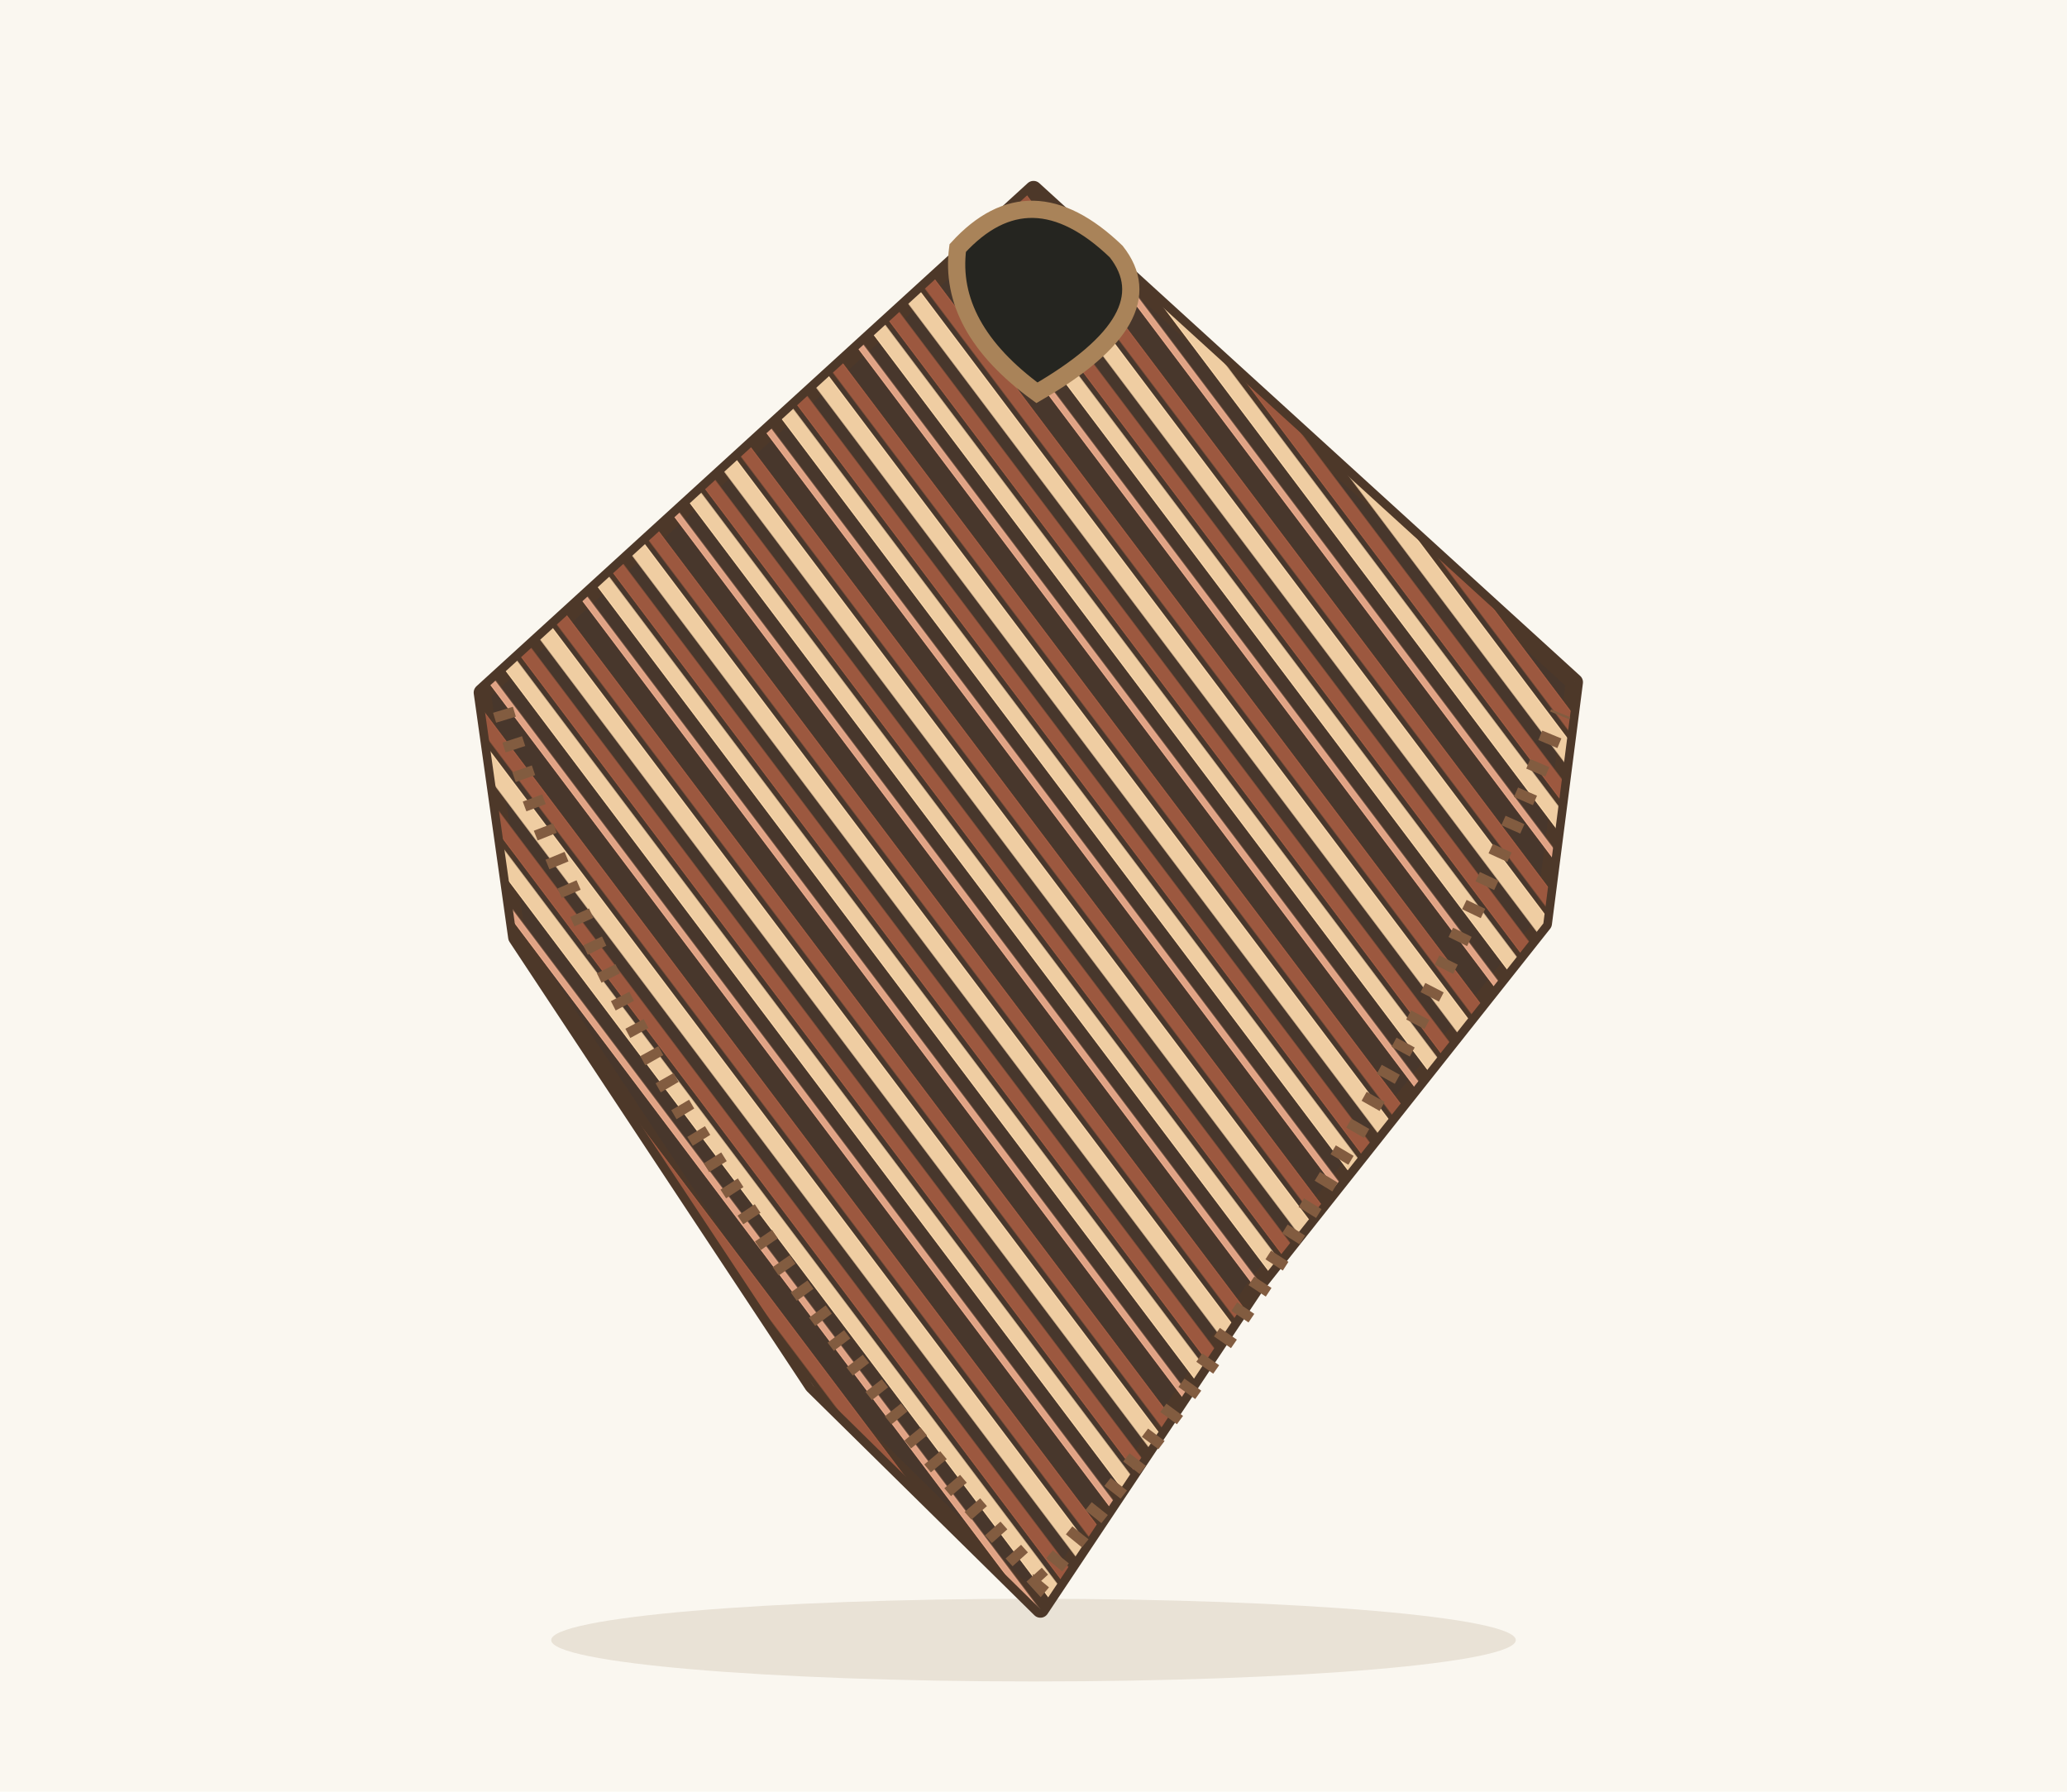
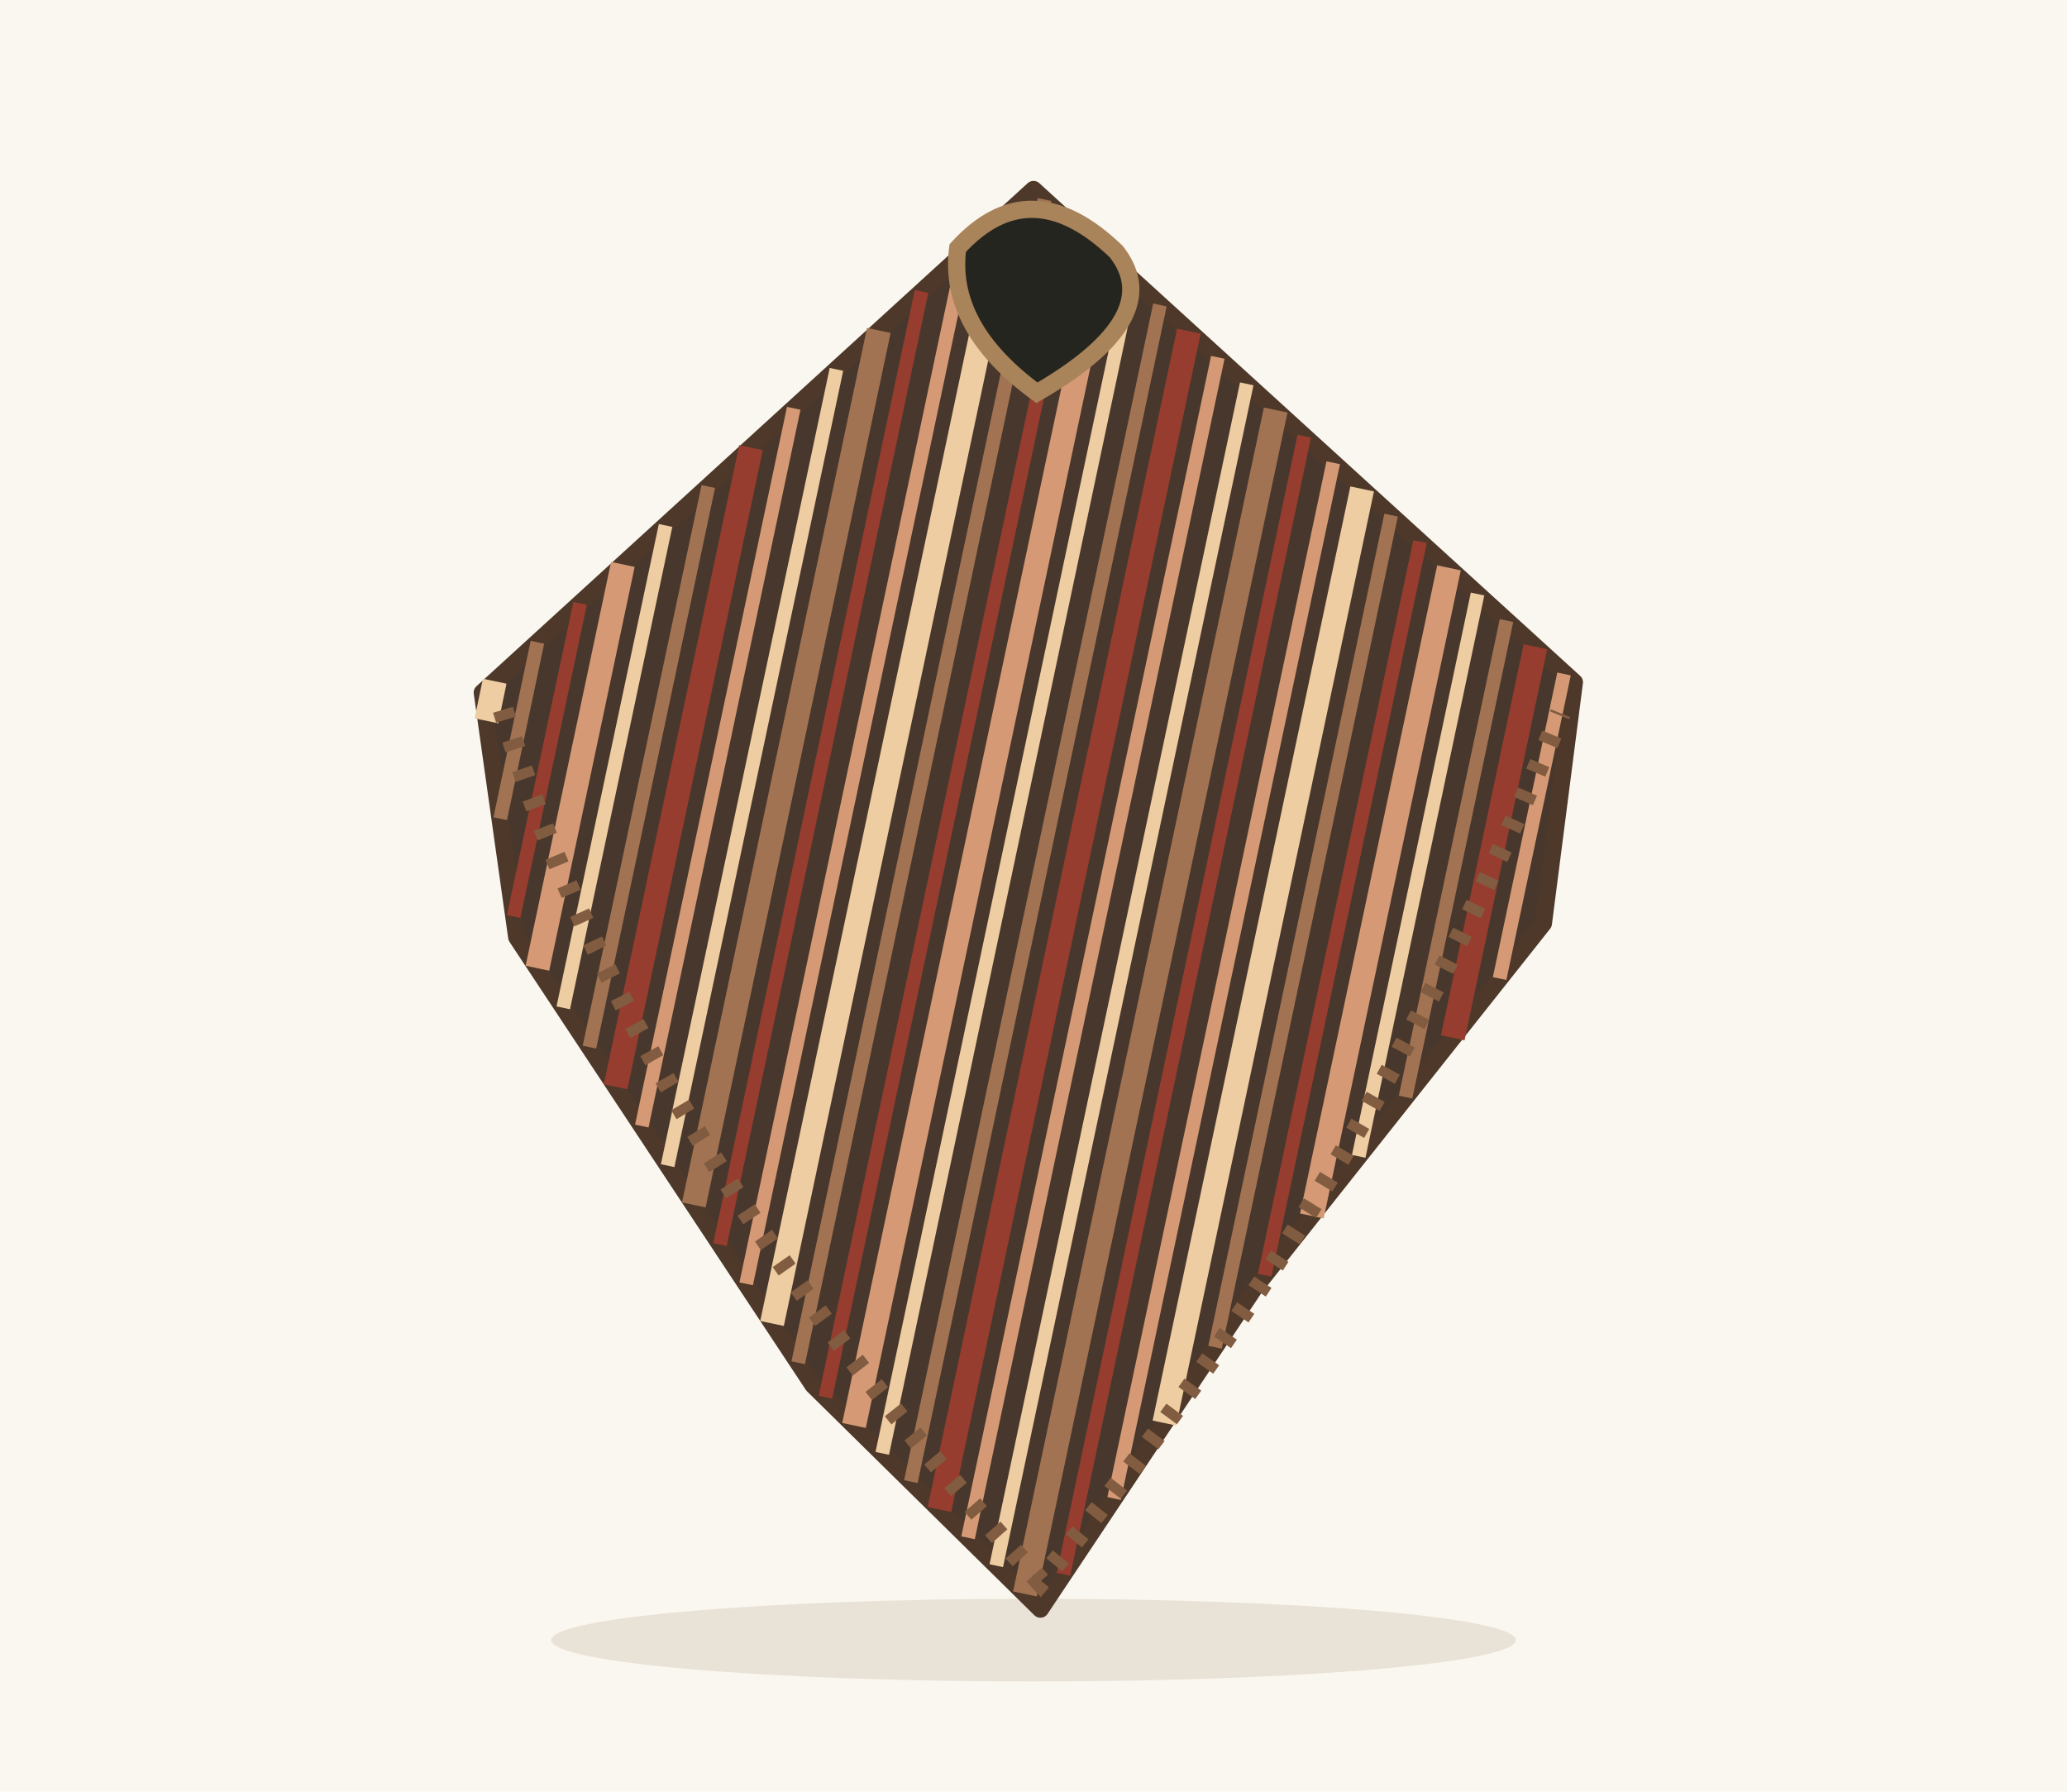
<svg xmlns="http://www.w3.org/2000/svg" width="600" height="520" viewBox="0 0 600 520">
-   <defs>
-     <pattern id="grain" patternUnits="userSpaceOnUse" width="13" height="12">
-       <path d="M0 2h5m5 4h2m-9 4h5" stroke="#fff7d7" stroke-width="1.35" opacity=".32" />
-     </pattern>
-     <pattern id="weave" patternUnits="userSpaceOnUse" width="20" height="15">
-       <path d="M-3 7L9 0m-2 14L20 6m-4 13 12-8" stroke="#714e32" stroke-width="5" />
-       <path d="M-3 8L9 1m-2 14L20 7m-4 13 12-8" stroke="#eed59d" stroke-width="2.3" />
-     </pattern>
-     <pattern id="felt" patternUnits="userSpaceOnUse" width="22" height="18">
-       <path d="M1 9q3-4 8-2m4 7q4-4 8-3m-7-8q4-4 9-2" fill="none" stroke="#7d6758" stroke-width="1.8" opacity=".6" />
-     </pattern>
-     <pattern id="cloth" patternUnits="userSpaceOnUse" width="35" height="20">
-       <path d="M0 0v20m12-20v20m18-20v20" stroke="#c9a393" stroke-width="3" />
-       <path d="M5 0v20m12-20v20" stroke="#49422c" stroke-width="3" />
-       <path d="M20 0v20m8-20v20" stroke="#356d57" stroke-width="4" />
-     </pattern>
-     <pattern id="stripes" patternUnits="userSpaceOnUse" width="36" height="36" patternTransform="rotate(-37)">
-       <path d="M2 0v38m14-38v38" stroke="#efcda2" stroke-width="5" />
-       <path d="M8 0v38m14-38v38" stroke="#9c583f" stroke-width="4" />
-       <path d="M31 0v38" stroke="#e0a385" stroke-width="2" />
-     </pattern>
-   </defs>
  <path d="M0 0h600v520H0Z" fill="#faf7f0" />
  <ellipse cx="300" cy="476" rx="140" ry="12" fill="#e9e2d6" />
  <path d="M300 55L457 198L448 268L364 374L302 467L236 402L150 272L140 201Z" fill="#48372c" stroke="#4d3829" stroke-width="5" stroke-linejoin="round" />
-   <path d="M300 55L457 198L448 268L364 374L302 467L236 402L150 272L140 201Z" fill="url(#stripes)" />
+   <path d="" stroke="#efcda2" stroke-width="7" />
+   <path d="" stroke="#a17353" stroke-width="4" />
+   <path d="" stroke="#963d2f" stroke-width="4" />
+   <path d="" stroke="#d59a75" stroke-width="7" />
+   <path d="" stroke="#efcda2" stroke-width="4" />
+   <path d="" stroke="#a17353" stroke-width="4" />
+   <path d="" stroke="#963d2f" stroke-width="7" />
+   <path d="" stroke="#d59a75" stroke-width="4" />
+   <path d="" stroke="#efcda2" stroke-width="4" />
+   <path d="" stroke="#a17353" stroke-width="7" />
+   <path d="" stroke="#963d2f" stroke-width="4" />
+   <path d="" stroke="#d59a75" stroke-width="4" />
+   <path d="M143.6 197.7L141.2 209.2" stroke="#efcda2" stroke-width="7" />
+   <path d="M156.0 186.4L145.2 237.6" stroke="#a17353" stroke-width="4" />
+   <path d="M168.4 175.1L149.1 266.0" stroke="#963d2f" stroke-width="4" />
+   <path d="M180.8 163.8L156.0 281.0" stroke="#d59a75" stroke-width="7" />
+   <path d="M193.2 152.5L163.5 292.5" stroke="#efcda2" stroke-width="4" />
+   <path d="M205.6 141.2L171.1 303.9" stroke="#a17353" stroke-width="4" />
+   <path d="M218.0 129.9L178.7 315.4" stroke="#963d2f" stroke-width="7" />
+   <path d="M230.4 118.5L186.3 326.8" stroke="#d59a75" stroke-width="4" />
+   <path d="M242.8 107.2L193.8 338.3" stroke="#efcda2" stroke-width="4" />
+   <path d="M255.1 95.9L201.4 349.7" stroke="#a17353" stroke-width="7" />
+   <path d="M267.5 84.6L209.0 361.2" stroke="#963d2f" stroke-width="4" />
+   <path d="M279.9 73.3L216.6 372.6" stroke="#d59a75" stroke-width="4" />
+   <path d="M292.3 62.0L224.1 384.1" stroke="#efcda2" stroke-width="7" />
+   <path d="M303.2 57.9L231.7 395.5" stroke="#a17353" stroke-width="4" />
+   <path d="M311.6 65.5L239.6 405.5" stroke="#963d2f" stroke-width="4" />
+   <path d="M320.0 73.2L247.9 413.7" stroke="#d59a75" stroke-width="7" />
+   <path d="M328.3 80.8L256.1 421.8" stroke="#efcda2" stroke-width="4" />
+   <path d="M336.7 88.5L264.4 430.0" stroke="#a17353" stroke-width="4" />
+   <path d="M345.1 96.1L272.7 438.1" stroke="#963d2f" stroke-width="7" />
+   <path d="M353.5 103.7L281.0 446.3" stroke="#d59a75" stroke-width="4" />
+   <path d="M361.9 111.4L289.2 454.4" stroke="#efcda2" stroke-width="4" />
+   <path d="M370.3 119.0L297.5 462.6" stroke="#a17353" stroke-width="7" />
+   <path d="M378.6 126.6L308.7 456.9" stroke="#963d2f" stroke-width="4" />
+   <path d="M387.0 134.3L323.4 434.9" stroke="#d59a75" stroke-width="4" />
+   <path d="M395.4 141.9L338.0 413.0" stroke="#efcda2" stroke-width="7" />
+   <path d="M403.8 149.5L352.7 391.0" stroke="#a17353" stroke-width="4" />
+   <path d="M412.2 157.2L367.1 370.1" stroke="#963d2f" stroke-width="4" />
+   <path d="M420.6 164.8L380.8 352.9" stroke="#d59a75" stroke-width="7" />
+   <path d="M428.9 172.4L394.4 335.6" stroke="#efcda2" stroke-width="4" />
+   <path d="M437.3 180.1L408.0 318.4" stroke="#a17353" stroke-width="4" />
+   <path d="M445.7 187.7L421.7 301.2" stroke="#963d2f" stroke-width="7" />
+   <path d="M454.0 195.6L435.3 284.0" stroke="#d59a75" stroke-width="4" />
+   <path d="" stroke="#efcda2" stroke-width="4" />
+   <path d="" stroke="#a17353" stroke-width="7" />
+   <path d="" stroke="#963d2f" stroke-width="4" />
+   <path d="" stroke="#d59a75" stroke-width="4" />
+   <path d="" stroke="#efcda2" stroke-width="7" />
+   <path d="" stroke="#a17353" stroke-width="4" />
+   <path d="" stroke="#963d2f" stroke-width="4" />
+   <path d="" stroke="#d59a75" stroke-width="7" />
+   <path d="" stroke="#efcda2" stroke-width="4" />
+   <path d="" stroke="#a17353" stroke-width="4" />
+   <path d="" stroke="#963d2f" stroke-width="7" />
+   <path d="" stroke="#d59a75" stroke-width="4" />
+   <path d="" stroke="#efcda2" stroke-width="4" />
+   <path d="" stroke="#a17353" stroke-width="7" />
+   <path d="" stroke="#963d2f" stroke-width="4" />
+   <path d="" stroke="#d59a75" stroke-width="4" />
+   <path d="" stroke="#efcda2" stroke-width="7" />
+   <path d="" stroke="#a17353" stroke-width="4" />
+   <path d="" stroke="#963d2f" stroke-width="4" />
+   <path d="" stroke="#d59a75" stroke-width="7" />
  <path d="M278 72Q299 49 324 73Q339 92 301 114Q275 95 278 72Z" fill="#252520" stroke="#a98359" stroke-width="5" />
  <path d="M146 206Q183 329 302 459Q396 347 453 207" fill="none" stroke="#825c40" stroke-width="6" stroke-dasharray="3 6" />
</svg>
